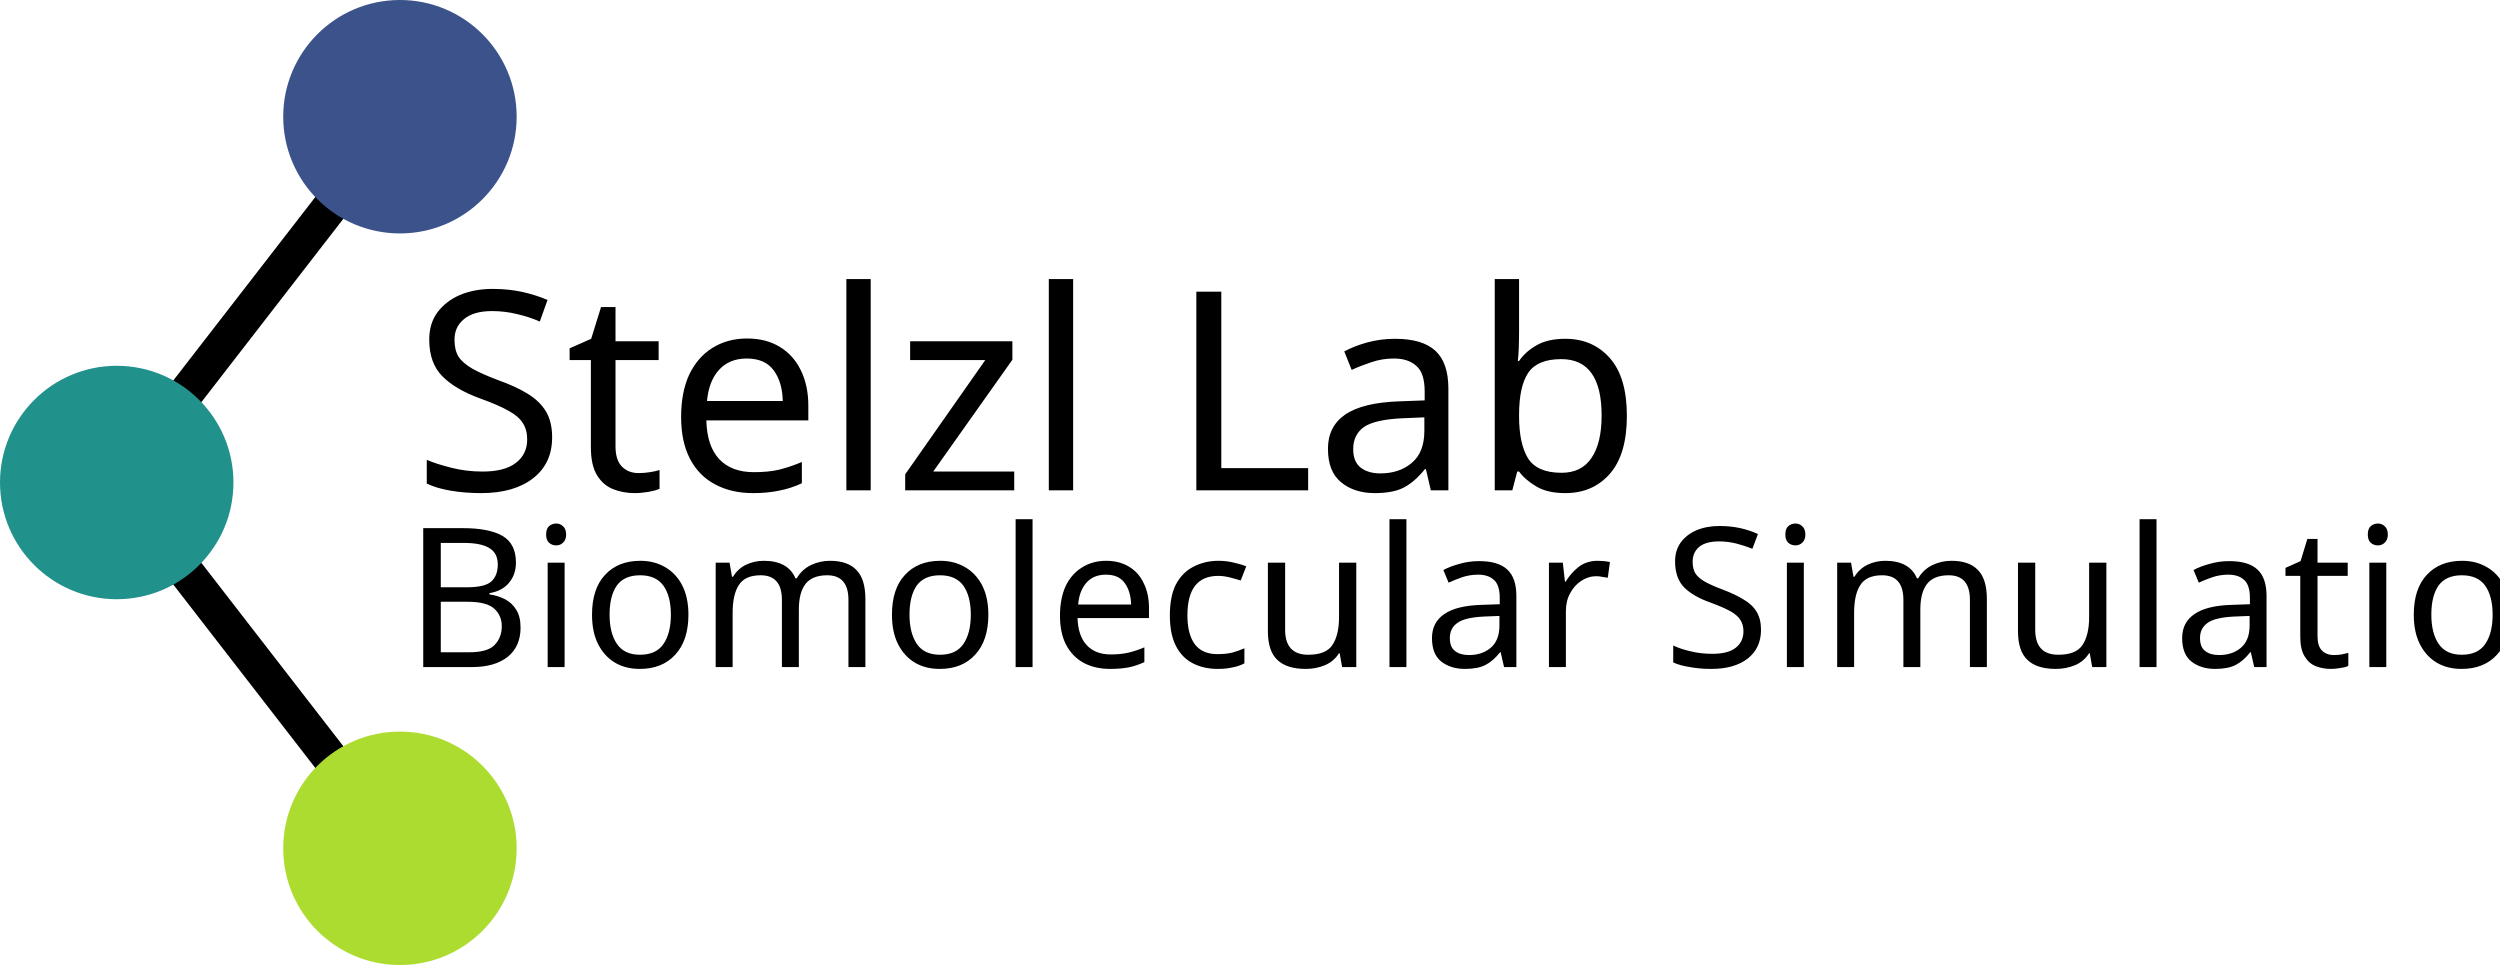
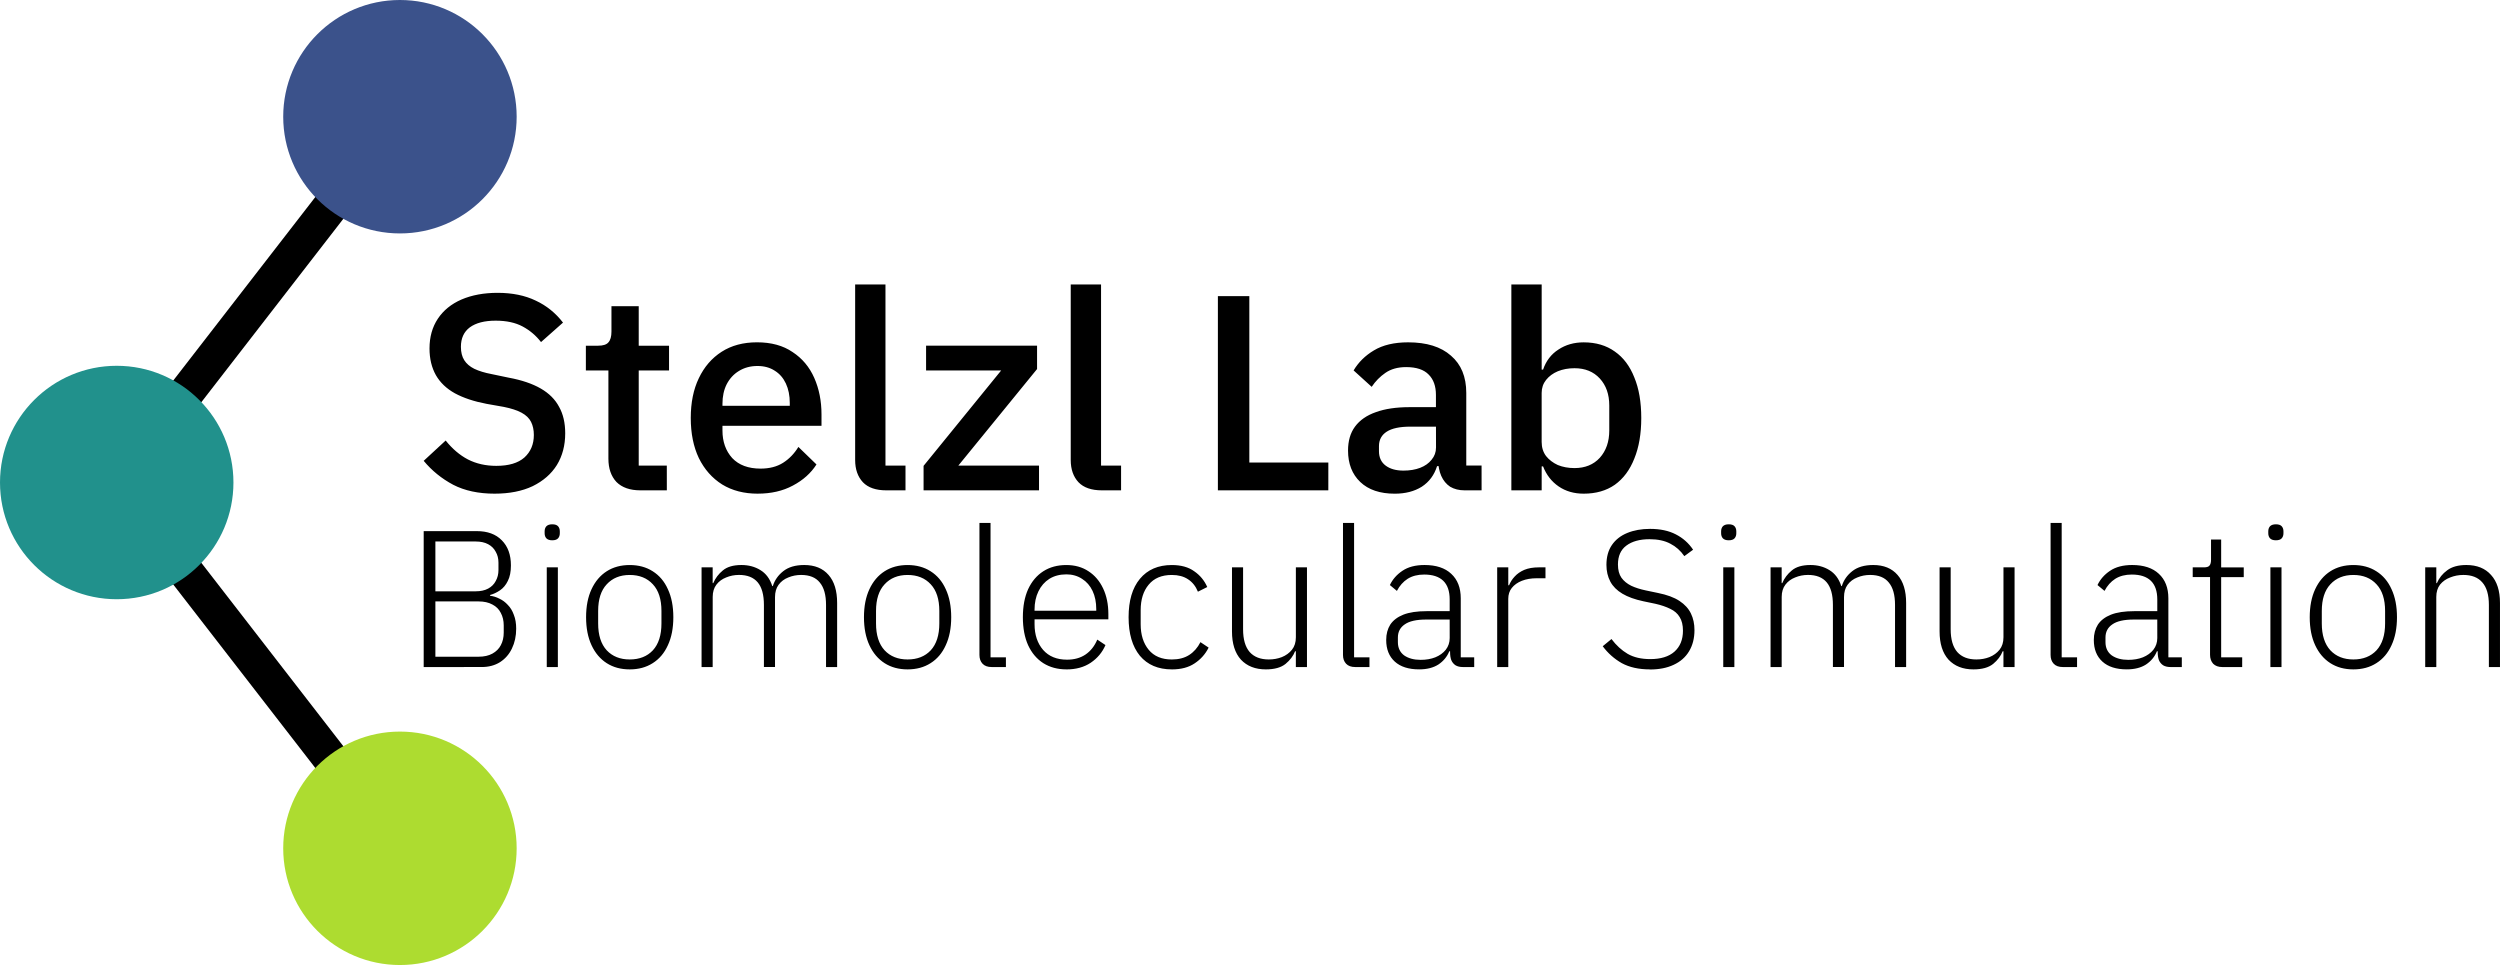
<svg xmlns="http://www.w3.org/2000/svg" width="126.82mm" height="48.954mm" viewBox="0 0 126.82 48.954" version="1.1" id="svg1" xml:space="preserve">
  <defs id="defs1" />
  <g id="layer1" transform="translate(23.61804,-400.9971)">
-     <text xml:space="preserve" style="font-style:normal;font-variant:normal;font-weight:500;font-stretch:normal;font-size:14.111px;font-family:'IBM Plex Sans';-inkscape-font-specification:'IBM Plex Sans, Medium';font-variant-ligatures:normal;font-variant-caps:normal;font-variant-numeric:normal;font-variant-east-asian:normal;writing-mode:lr-tb;direction:ltr;fill:#000000;fill-opacity:1;stroke:none;stroke-width:1.61;stroke-linejoin:round;stroke-miterlimit:0;stroke-dasharray:none" x="-2.689" y="425.871" id="text39-2-9-6-2">
-       <tspan id="tspan48-91-1-7" x="-2.689" y="425.871">Stelzl Lab</tspan>
-     </text>
-     <text xml:space="preserve" style="font-style:normal;font-variant:normal;font-weight:300;font-stretch:normal;font-size:9.878px;font-family:'IBM Plex Sans';-inkscape-font-specification:'IBM Plex Sans, Light';font-variant-ligatures:normal;font-variant-caps:normal;font-variant-numeric:normal;font-variant-east-asian:normal;writing-mode:lr-tb;direction:ltr;fill:#000000;fill-opacity:1;stroke:none;stroke-width:1.61;stroke-linejoin:round;stroke-miterlimit:0;stroke-dasharray:none" x="-3.103" y="434.835" id="text39-2-5-4-0-0">
-       <tspan id="tspan80-9-4-9" style="font-style:normal;font-variant:normal;font-weight:300;font-stretch:normal;font-size:9.878px;font-family:'IBM Plex Sans';-inkscape-font-specification:'IBM Plex Sans, Light';font-variant-ligatures:normal;font-variant-caps:normal;font-variant-numeric:normal;font-variant-east-asian:normal" x="-3.103" y="434.835">Biomolecular Simulation</tspan>
-     </text>
+     <path d="m 1.474,426.04 q -1.228,0 -2.103,-0.452 -0.875,-0.466 -1.496,-1.214 l 1.115,-1.03 q 0.508,0.635 1.129,0.96 0.635,0.325 1.439,0.325 0.945,0 1.425,-0.423 0.48,-0.437 0.48,-1.143 0,-0.381 -0.141,-0.663 -0.141,-0.282 -0.48,-0.466 -0.339,-0.183 -0.903,-0.296 l -0.875,-0.155 q -0.96,-0.183 -1.609,-0.536 -0.635,-0.353 -0.96,-0.917 -0.325,-0.579 -0.325,-1.355 0,-0.875 0.423,-1.51 0.423,-0.635 1.199,-0.974 0.79,-0.339 1.834,-0.339 1.115,0 1.933,0.395 0.818,0.381 1.383,1.115 l -1.115,0.988 q -0.381,-0.494 -0.931,-0.79 -0.55,-0.296 -1.369,-0.296 -0.847,0 -1.312,0.339 -0.452,0.339 -0.452,0.988 0,0.409 0.169,0.677 0.169,0.268 0.508,0.437 0.353,0.169 0.875,0.268 l 0.875,0.183 q 0.988,0.183 1.623,0.55 0.635,0.367 0.931,0.931 0.31,0.55 0.31,1.341 0,0.917 -0.423,1.609 -0.423,0.677 -1.228,1.072 -0.804,0.381 -1.933,0.381 z m 8.735,-0.169 H 8.868 q -0.79,0 -1.214,-0.423 -0.409,-0.437 -0.409,-1.185 v -4.473 H 6.102 v -1.256 h 0.621 q 0.381,0 0.522,-0.169 0.155,-0.169 0.155,-0.55 v -1.284 h 1.383 v 2.004 h 1.538 v 1.256 H 8.783 v 4.826 h 1.425 z m 4.614,0.169 q -1.044,0 -1.806,-0.466 -0.762,-0.48 -1.185,-1.341 -0.409,-0.861 -0.409,-2.032 0,-1.171 0.409,-2.018 0.409,-0.861 1.157,-1.341 0.748,-0.48 1.792,-0.48 1.087,0 1.806,0.494 0.734,0.48 1.101,1.312 0.367,0.833 0.367,1.849 v 0.579 h -5.024 v 0.24 q 0,0.847 0.494,1.397 0.508,0.536 1.439,0.536 0.677,0 1.143,-0.296 0.466,-0.296 0.776,-0.804 l 0.917,0.889 q -0.423,0.663 -1.199,1.072 -0.762,0.409 -1.778,0.409 z m -0.014,-6.477 q -0.536,0 -0.945,0.254 -0.395,0.24 -0.621,0.677 -0.212,0.423 -0.212,0.988 v 0.099 h 3.415 v -0.141 q 0,-0.564 -0.198,-0.988 -0.198,-0.423 -0.564,-0.649 -0.367,-0.24 -0.875,-0.24 z m 7.507,6.308 h -0.974 q -0.79,0 -1.185,-0.409 -0.395,-0.423 -0.395,-1.129 v -8.904 h 1.538 v 9.186 h 1.016 z m 6.773,0 h -5.856 v -1.242 l 3.937,-4.84 h -3.81 v -1.256 h 5.63 v 1.185 l -3.993,4.897 h 4.092 z m 4.163,0 h -0.974 q -0.79,0 -1.185,-0.409 -0.395,-0.423 -0.395,-1.129 v -8.904 h 1.538 v 9.186 h 1.016 z m 10.513,0 H 38.163 v -9.85 h 1.595 v 8.438 h 4.008 z m 7.775,0 h -0.861 q -0.423,0 -0.734,-0.183 -0.296,-0.198 -0.452,-0.55 -0.155,-0.353 -0.155,-0.833 v -0.127 l 0.437,0.466 h -0.494 q -0.212,0.677 -0.776,1.044 -0.564,0.353 -1.369,0.353 -1.129,0 -1.75,-0.593 -0.621,-0.593 -0.621,-1.595 0,-0.734 0.353,-1.214 0.367,-0.494 1.058,-0.734 0.691,-0.254 1.722,-0.254 h 1.326 v -0.621 q 0,-0.663 -0.367,-1.03 -0.367,-0.381 -1.143,-0.381 -0.635,0 -1.058,0.296 -0.409,0.282 -0.691,0.706 l -0.917,-0.833 q 0.367,-0.621 1.03,-1.016 0.677,-0.409 1.736,-0.409 1.411,0 2.173,0.677 0.776,0.663 0.776,1.891 v 3.683 h 0.776 z m -2.314,-3.231 h -1.298 q -0.804,0 -1.199,0.254 -0.395,0.254 -0.395,0.734 v 0.254 q 0,0.48 0.339,0.734 0.339,0.254 0.903,0.254 0.48,0 0.847,-0.141 0.367,-0.141 0.579,-0.409 0.226,-0.268 0.226,-0.621 z m 3.824,3.231 v -10.442 h 1.538 v 4.318 h 0.071 q 0.226,-0.663 0.776,-1.016 0.55,-0.367 1.284,-0.367 0.931,0 1.58,0.466 0.649,0.452 0.988,1.312 0.353,0.847 0.353,2.06 0,1.199 -0.353,2.06 -0.339,0.861 -0.988,1.326 -0.649,0.452 -1.58,0.452 -0.734,0 -1.27,-0.367 -0.536,-0.367 -0.79,-1.016 h -0.071 v 1.214 z m 3.203,-1.129 q 0.804,0 1.284,-0.522 0.48,-0.536 0.48,-1.383 v -1.27 q 0,-0.847 -0.48,-1.369 -0.48,-0.522 -1.284,-0.522 -0.466,0 -0.847,0.155 -0.367,0.155 -0.593,0.437 -0.226,0.282 -0.226,0.663 v 2.484 q 0,0.423 0.226,0.72 0.226,0.282 0.593,0.452 0.381,0.155 0.847,0.155 z" id="text39-2-9-6-2" style="font-weight:500;font-size:14.111px;font-family:'IBM Plex Sans';-inkscape-font-specification:'IBM Plex Sans, Medium';stroke-width:1.61;stroke-linejoin:round;stroke-miterlimit:0" aria-label="Stelzl Lab" />
+     <path d="m -2.125,434.835 v -6.895 h 2.697 q 0.81,0 1.264,0.464 0.464,0.464 0.464,1.274 0,0.484 -0.158,0.79 -0.148,0.306 -0.395,0.474 -0.247,0.168 -0.504,0.237 v 0.04 q 0.247,0.03 0.474,0.148 0.237,0.109 0.425,0.316 0.198,0.198 0.306,0.504 0.119,0.296 0.119,0.701 0,0.563 -0.217,1.008 -0.207,0.435 -0.603,0.691 -0.395,0.247 -0.929,0.247 z m 0.593,-3.329 v 2.805 h 2.193 q 0.415,0 0.701,-0.158 0.286,-0.158 0.425,-0.425 0.148,-0.277 0.148,-0.642 v -0.365 q 0,-0.356 -0.148,-0.632 -0.138,-0.277 -0.425,-0.425 -0.286,-0.158 -0.701,-0.158 z m 0,-3.042 v 2.529 h 2.045 q 0.375,0 0.632,-0.138 0.257,-0.138 0.385,-0.385 0.138,-0.247 0.138,-0.553 v -0.375 q 0,-0.316 -0.138,-0.553 -0.128,-0.247 -0.385,-0.385 -0.257,-0.138 -0.632,-0.138 z m 5.927,-0.059 q -0.198,0 -0.296,-0.099 -0.089,-0.099 -0.089,-0.257 v -0.099 q 0,-0.158 0.089,-0.257 0.099,-0.099 0.296,-0.099 0.207,0 0.296,0.099 0.089,0.099 0.089,0.257 v 0.099 q 0,0.158 -0.089,0.257 -0.089,0.099 -0.296,0.099 z m -0.277,6.43 v -5.057 h 0.563 v 5.057 z m 4.208,0.119 q -0.672,0 -1.166,-0.316 -0.494,-0.316 -0.77,-0.909 -0.277,-0.593 -0.277,-1.422 0,-0.83 0.277,-1.422 0.277,-0.593 0.77,-0.909 0.494,-0.316 1.166,-0.316 0.672,0 1.166,0.316 0.504,0.316 0.77,0.909 0.277,0.593 0.277,1.422 0,0.83 -0.277,1.422 -0.267,0.593 -0.77,0.909 -0.494,0.316 -1.166,0.316 z m 0,-0.504 q 0.741,0 1.175,-0.464 0.435,-0.474 0.435,-1.363 v -0.632 q 0,-0.889 -0.435,-1.353 -0.435,-0.474 -1.175,-0.474 -0.731,0 -1.166,0.474 -0.435,0.464 -0.435,1.353 v 0.632 q 0,0.889 0.435,1.363 0.435,0.464 1.166,0.464 z m 4.208,0.385 h -0.563 v -5.057 h 0.563 v 0.8 h 0.03 q 0.158,-0.375 0.484,-0.642 0.326,-0.277 0.948,-0.277 0.543,0 0.958,0.257 0.425,0.257 0.603,0.81 h 0.03 q 0.138,-0.445 0.524,-0.751 0.395,-0.316 1.067,-0.316 0.8,0 1.235,0.504 0.435,0.494 0.435,1.422 v 3.25 h -0.563 v -3.151 q 0,-0.761 -0.316,-1.136 -0.306,-0.385 -0.948,-0.385 -0.346,0 -0.652,0.128 -0.306,0.119 -0.494,0.375 -0.178,0.247 -0.178,0.622 v 3.546 h -0.563 v -3.151 q 0,-0.77 -0.316,-1.146 -0.316,-0.375 -0.948,-0.375 -0.346,0 -0.652,0.128 -0.306,0.119 -0.494,0.365 -0.188,0.247 -0.188,0.622 z m 9.888,0.119 q -0.672,0 -1.166,-0.316 -0.494,-0.316 -0.77,-0.909 -0.277,-0.593 -0.277,-1.422 0,-0.83 0.277,-1.422 0.277,-0.593 0.77,-0.909 0.494,-0.316 1.166,-0.316 0.672,0 1.166,0.316 0.504,0.316 0.77,0.909 0.277,0.593 0.277,1.422 0,0.83 -0.277,1.422 -0.267,0.593 -0.77,0.909 -0.494,0.316 -1.166,0.316 z m 0,-0.504 q 0.741,0 1.175,-0.464 0.435,-0.474 0.435,-1.363 v -0.632 q 0,-0.889 -0.435,-1.353 -0.435,-0.474 -1.175,-0.474 -0.731,0 -1.166,0.474 -0.435,0.464 -0.435,1.353 v 0.632 q 0,0.889 0.435,1.363 0.435,0.464 1.166,0.464 z m 4.988,0.385 h -0.721 q -0.306,0 -0.464,-0.168 -0.158,-0.168 -0.158,-0.445 v -6.697 h 0.563 v 6.816 h 0.78 z m 3.072,0.119 q -0.672,0 -1.175,-0.316 -0.494,-0.316 -0.77,-0.909 -0.267,-0.593 -0.267,-1.422 0,-0.83 0.267,-1.422 0.277,-0.593 0.77,-0.909 0.494,-0.316 1.166,-0.316 0.652,0 1.126,0.316 0.474,0.306 0.741,0.869 0.267,0.563 0.267,1.304 v 0.267 h -3.744 v 0.247 q 0,0.8 0.435,1.304 0.435,0.494 1.215,0.494 0.543,0 0.929,-0.257 0.395,-0.267 0.603,-0.761 l 0.415,0.277 q -0.237,0.553 -0.751,0.899 -0.504,0.336 -1.225,0.336 z m -0.01,-4.82 q -0.494,0 -0.859,0.227 -0.356,0.227 -0.553,0.632 -0.198,0.405 -0.198,0.938 v 0.049 h 3.131 v -0.079 q 0,-0.533 -0.188,-0.929 -0.188,-0.395 -0.533,-0.612 -0.346,-0.227 -0.8,-0.227 z m 5.354,4.82 q -1.037,0 -1.62,-0.691 -0.573,-0.701 -0.573,-1.956 0,-1.254 0.573,-1.946 0.583,-0.701 1.62,-0.701 0.701,0 1.136,0.316 0.445,0.306 0.662,0.8 l -0.474,0.237 q -0.168,-0.415 -0.504,-0.632 -0.326,-0.217 -0.82,-0.217 -0.77,0 -1.175,0.494 -0.405,0.484 -0.405,1.294 v 0.711 q 0,0.8 0.405,1.294 0.405,0.494 1.175,0.494 0.524,0 0.879,-0.227 0.356,-0.227 0.573,-0.652 l 0.415,0.277 q -0.247,0.494 -0.711,0.8 -0.454,0.306 -1.156,0.306 z m 6.292,-0.119 v -0.8 h -0.04 q -0.138,0.356 -0.484,0.642 -0.346,0.277 -0.998,0.277 -0.8,0 -1.264,-0.494 -0.454,-0.504 -0.454,-1.432 v -3.25 h 0.563 v 3.141 q 0,0.77 0.336,1.156 0.336,0.375 0.968,0.375 0.356,0 0.662,-0.119 0.316,-0.128 0.514,-0.375 0.198,-0.247 0.198,-0.632 v -3.546 h 0.563 v 5.057 z m 3.734,0 h -0.721 q -0.306,0 -0.464,-0.168 -0.158,-0.168 -0.158,-0.445 v -6.697 h 0.563 v 6.816 h 0.78 z m 5.314,0 h -0.573 q -0.227,0 -0.375,-0.089 -0.148,-0.099 -0.217,-0.267 -0.059,-0.168 -0.059,-0.395 v -0.267 l 0.227,0.217 h -0.267 q -0.168,0.415 -0.553,0.672 -0.385,0.247 -0.978,0.247 -0.8,0 -1.235,-0.395 -0.435,-0.395 -0.435,-1.096 0,-0.454 0.207,-0.78 0.217,-0.326 0.662,-0.504 0.454,-0.178 1.185,-0.178 h 1.166 v -0.593 q 0,-0.632 -0.326,-0.948 -0.326,-0.316 -0.968,-0.316 -0.494,0 -0.84,0.217 -0.336,0.217 -0.543,0.612 l -0.356,-0.296 q 0.207,-0.435 0.632,-0.721 0.435,-0.296 1.126,-0.296 0.879,0 1.353,0.445 0.484,0.445 0.484,1.245 v 2.993 h 0.682 z m -1.245,-2.41 h -1.185 q -0.751,0 -1.096,0.247 -0.346,0.237 -0.346,0.662 v 0.237 q 0,0.435 0.316,0.672 0.326,0.227 0.84,0.227 0.415,0 0.741,-0.128 0.336,-0.138 0.533,-0.385 0.198,-0.257 0.198,-0.593 z m 2.973,2.41 h -0.563 v -5.057 h 0.563 v 0.909 h 0.04 q 0.099,-0.247 0.286,-0.445 0.188,-0.207 0.484,-0.336 0.306,-0.128 0.741,-0.128 h 0.336 v 0.553 h -0.445 q -0.425,0 -0.751,0.128 -0.326,0.128 -0.514,0.365 -0.178,0.227 -0.178,0.553 z m 7.181,0.119 q -0.84,0 -1.422,-0.316 -0.573,-0.326 -0.968,-0.859 l 0.444,-0.365 q 0.365,0.484 0.82,0.751 0.464,0.267 1.146,0.267 0.8,0 1.225,-0.375 0.435,-0.385 0.435,-1.067 0,-0.425 -0.168,-0.691 -0.158,-0.267 -0.474,-0.415 -0.316,-0.158 -0.751,-0.257 l -0.612,-0.128 q -0.652,-0.138 -1.067,-0.385 -0.415,-0.247 -0.612,-0.612 -0.198,-0.375 -0.198,-0.849 0,-0.603 0.277,-1.008 0.277,-0.405 0.78,-0.612 0.504,-0.207 1.156,-0.207 0.77,0 1.304,0.277 0.543,0.277 0.879,0.78 l -0.444,0.326 q -0.286,-0.415 -0.711,-0.632 -0.425,-0.227 -1.057,-0.227 -0.741,0 -1.175,0.326 -0.425,0.316 -0.425,0.958 0,0.415 0.178,0.672 0.178,0.247 0.494,0.405 0.316,0.148 0.741,0.237 l 0.612,0.128 q 0.691,0.138 1.096,0.405 0.405,0.267 0.583,0.642 0.178,0.365 0.178,0.84 0,0.622 -0.277,1.077 -0.267,0.445 -0.78,0.682 -0.504,0.237 -1.205,0.237 z m 4.001,-6.549 q -0.198,0 -0.296,-0.099 -0.089,-0.099 -0.089,-0.257 v -0.099 q 0,-0.158 0.089,-0.257 0.099,-0.099 0.296,-0.099 0.207,0 0.296,0.099 0.089,0.099 0.089,0.257 v 0.099 q 0,0.158 -0.089,0.257 -0.089,0.099 -0.296,0.099 z m -0.277,6.43 v -5.057 H 64.363 v 5.057 z m 2.963,0 h -0.563 v -5.057 h 0.563 v 0.8 h 0.03 q 0.158,-0.375 0.484,-0.642 0.326,-0.277 0.948,-0.277 0.543,0 0.958,0.257 0.425,0.257 0.603,0.81 h 0.03 q 0.138,-0.445 0.524,-0.751 0.395,-0.316 1.067,-0.316 0.8,0 1.235,0.504 0.435,0.494 0.435,1.422 v 3.25 h -0.563 v -3.151 q 0,-0.761 -0.316,-1.136 -0.306,-0.385 -0.948,-0.385 -0.346,0 -0.652,0.128 -0.306,0.119 -0.494,0.375 -0.178,0.247 -0.178,0.622 v 3.546 h -0.563 v -3.151 q 0,-0.77 -0.316,-1.146 -0.316,-0.375 -0.948,-0.375 -0.346,0 -0.652,0.128 -0.306,0.119 -0.494,0.365 -0.188,0.247 -0.188,0.622 z m 11.251,0 v -0.8 h -0.04 q -0.138,0.356 -0.484,0.642 -0.346,0.277 -0.998,0.277 -0.8,0 -1.264,-0.494 -0.454,-0.504 -0.454,-1.432 v -3.25 h 0.563 v 3.141 q 0,0.77 0.336,1.156 0.336,0.375 0.968,0.375 0.356,0 0.662,-0.119 0.316,-0.128 0.514,-0.375 0.198,-0.247 0.198,-0.632 v -3.546 h 0.563 v 5.057 z m 3.734,0 h -0.721 q -0.306,0 -0.464,-0.168 -0.158,-0.168 -0.158,-0.445 v -6.697 h 0.563 v 6.816 h 0.78 z m 5.314,0 H 86.489 q -0.227,0 -0.375,-0.089 -0.148,-0.099 -0.217,-0.267 -0.059,-0.168 -0.059,-0.395 v -0.267 l 0.227,0.217 h -0.267 q -0.168,0.415 -0.553,0.672 -0.385,0.247 -0.978,0.247 -0.8,0 -1.235,-0.395 -0.435,-0.395 -0.435,-1.096 0,-0.454 0.207,-0.78 0.217,-0.326 0.662,-0.504 0.454,-0.178 1.185,-0.178 h 1.166 v -0.593 q 0,-0.632 -0.326,-0.948 -0.326,-0.316 -0.968,-0.316 -0.494,0 -0.84,0.217 -0.336,0.217 -0.543,0.612 l -0.356,-0.296 q 0.207,-0.435 0.632,-0.721 0.435,-0.296 1.126,-0.296 0.879,0 1.353,0.445 0.484,0.445 0.484,1.245 v 2.993 h 0.682 z m -1.245,-2.41 h -1.185 q -0.751,0 -1.096,0.247 -0.346,0.237 -0.346,0.662 v 0.237 q 0,0.435 0.316,0.672 0.326,0.227 0.84,0.227 0.415,0 0.741,-0.128 0.336,-0.138 0.533,-0.385 0.198,-0.257 0.198,-0.593 z m 4.307,2.41 h -1.008 q -0.296,0 -0.464,-0.168 -0.158,-0.178 -0.158,-0.454 v -3.941 h -0.879 v -0.494 h 0.573 q 0.207,0 0.277,-0.089 0.079,-0.089 0.079,-0.296 v -1.027 h 0.514 v 1.413 h 1.146 v 0.494 h -1.146 v 4.07 h 1.067 z m 1.709,-6.43 q -0.198,0 -0.296,-0.099 -0.089,-0.099 -0.089,-0.257 v -0.099 q 0,-0.158 0.089,-0.257 0.099,-0.099 0.296,-0.099 0.207,0 0.296,0.099 0.089,0.099 0.089,0.257 v 0.099 q 0,0.158 -0.089,0.257 -0.089,0.099 -0.296,0.099 z m -0.277,6.43 v -5.057 h 0.563 v 5.057 z m 4.208,0.119 q -0.672,0 -1.166,-0.316 -0.494,-0.316 -0.77,-0.909 -0.277,-0.593 -0.277,-1.422 0,-0.83 0.277,-1.422 0.277,-0.593 0.77,-0.909 0.494,-0.316 1.166,-0.316 0.672,0 1.166,0.316 0.504,0.316 0.77,0.909 0.277,0.593 0.277,1.422 0,0.83 -0.277,1.422 -0.267,0.593 -0.77,0.909 -0.494,0.316 -1.166,0.316 z m 0,-0.504 q 0.741,0 1.175,-0.464 0.435,-0.474 0.435,-1.363 v -0.632 q 0,-0.889 -0.435,-1.353 -0.435,-0.474 -1.175,-0.474 -0.731,0 -1.166,0.474 -0.435,0.464 -0.435,1.353 v 0.632 q 0,0.889 0.435,1.363 0.435,0.464 1.166,0.464 z m 4.208,0.385 h -0.563 v -5.057 h 0.563 v 0.8 h 0.03 q 0.168,-0.395 0.524,-0.652 0.356,-0.267 0.968,-0.267 0.81,0 1.254,0.504 0.454,0.494 0.454,1.422 v 3.25 h -0.563 v -3.151 q 0,-0.77 -0.336,-1.146 -0.326,-0.375 -0.958,-0.375 -0.356,0 -0.672,0.128 -0.316,0.119 -0.514,0.365 -0.188,0.247 -0.188,0.622 z" id="text39-2-5-4-0-0" style="font-weight:300;font-size:9.878px;font-family:'IBM Plex Sans';-inkscape-font-specification:'IBM Plex Sans, Light';stroke-width:1.61;stroke-linejoin:round;stroke-miterlimit:0" aria-label="Biomolecular Simulation" />
    <g id="g6" transform="matrix(1,0,0,-1,-1241.276,602.8009)">
      <path style="fill:none;stroke:#000000;stroke-width:1.8;stroke-linejoin:round;stroke-miterlimit:0;stroke-dasharray:none;stroke-opacity:1" d="m 1237.946,195.883 -14.367,-18.556 14.367,-18.556" id="path2-0-3" />
-       <circle style="fill:#3b528b;fill-opacity:1;stroke:#3b528b;stroke-width:1.8;stroke-linejoin:round;stroke-miterlimit:0;stroke-dasharray:none;stroke-opacity:1" id="path3-2-6" cx="-195.883" cy="1237.946" r="5.021" transform="rotate(-90)" />
-       <circle style="fill:#21918c;fill-opacity:1;stroke:#21918c;stroke-width:1.8;stroke-linejoin:round;stroke-miterlimit:0;stroke-dasharray:none;stroke-opacity:1" id="path3-6-76-0" cx="1223.579" cy="177.327" r="5.021" />
-       <circle style="fill:#addc30;fill-opacity:1;stroke:#addc30;stroke-width:1.8;stroke-linejoin:round;stroke-miterlimit:0;stroke-dasharray:none;stroke-opacity:1" id="path3-62-1-6" cx="-158.771" cy="1237.946" r="5.021" transform="rotate(-90)" />
+       <path id="path3-2-6" style="fill:#3b528b;stroke:#3b528b;stroke-width:1.8;stroke-linejoin:round;stroke-miterlimit:0" transform="rotate(-90)" d="m -190.862,1237.946 a 5.021,5.021 0 0 1 -5.021,5.021 5.021,5.021 0 0 1 -5.021,-5.021 5.021,5.021 0 0 1 5.021,-5.021 5.021,5.021 0 0 1 5.021,5.021 z" />
+       <path id="path3-6-76-0" style="fill:#21918c;stroke:#21918c;stroke-width:1.8;stroke-linejoin:round;stroke-miterlimit:0" d="m 1228.6,177.327 a 5.021,5.021 0 0 1 -5.021,5.021 5.021,5.021 0 0 1 -5.021,-5.021 5.021,5.021 0 0 1 5.021,-5.021 5.021,5.021 0 0 1 5.021,5.021 z" />
+       <path id="path3-62-1-6" style="fill:#addc30;stroke:#addc30;stroke-width:1.8;stroke-linejoin:round;stroke-miterlimit:0" transform="rotate(-90)" d="m -153.75,1237.946 a 5.021,5.021 0 0 1 -5.021,5.021 5.021,5.021 0 0 1 -5.021,-5.021 5.021,5.021 0 0 1 5.021,-5.021 5.021,5.021 0 0 1 5.021,5.021 z" />
    </g>
  </g>
</svg>
